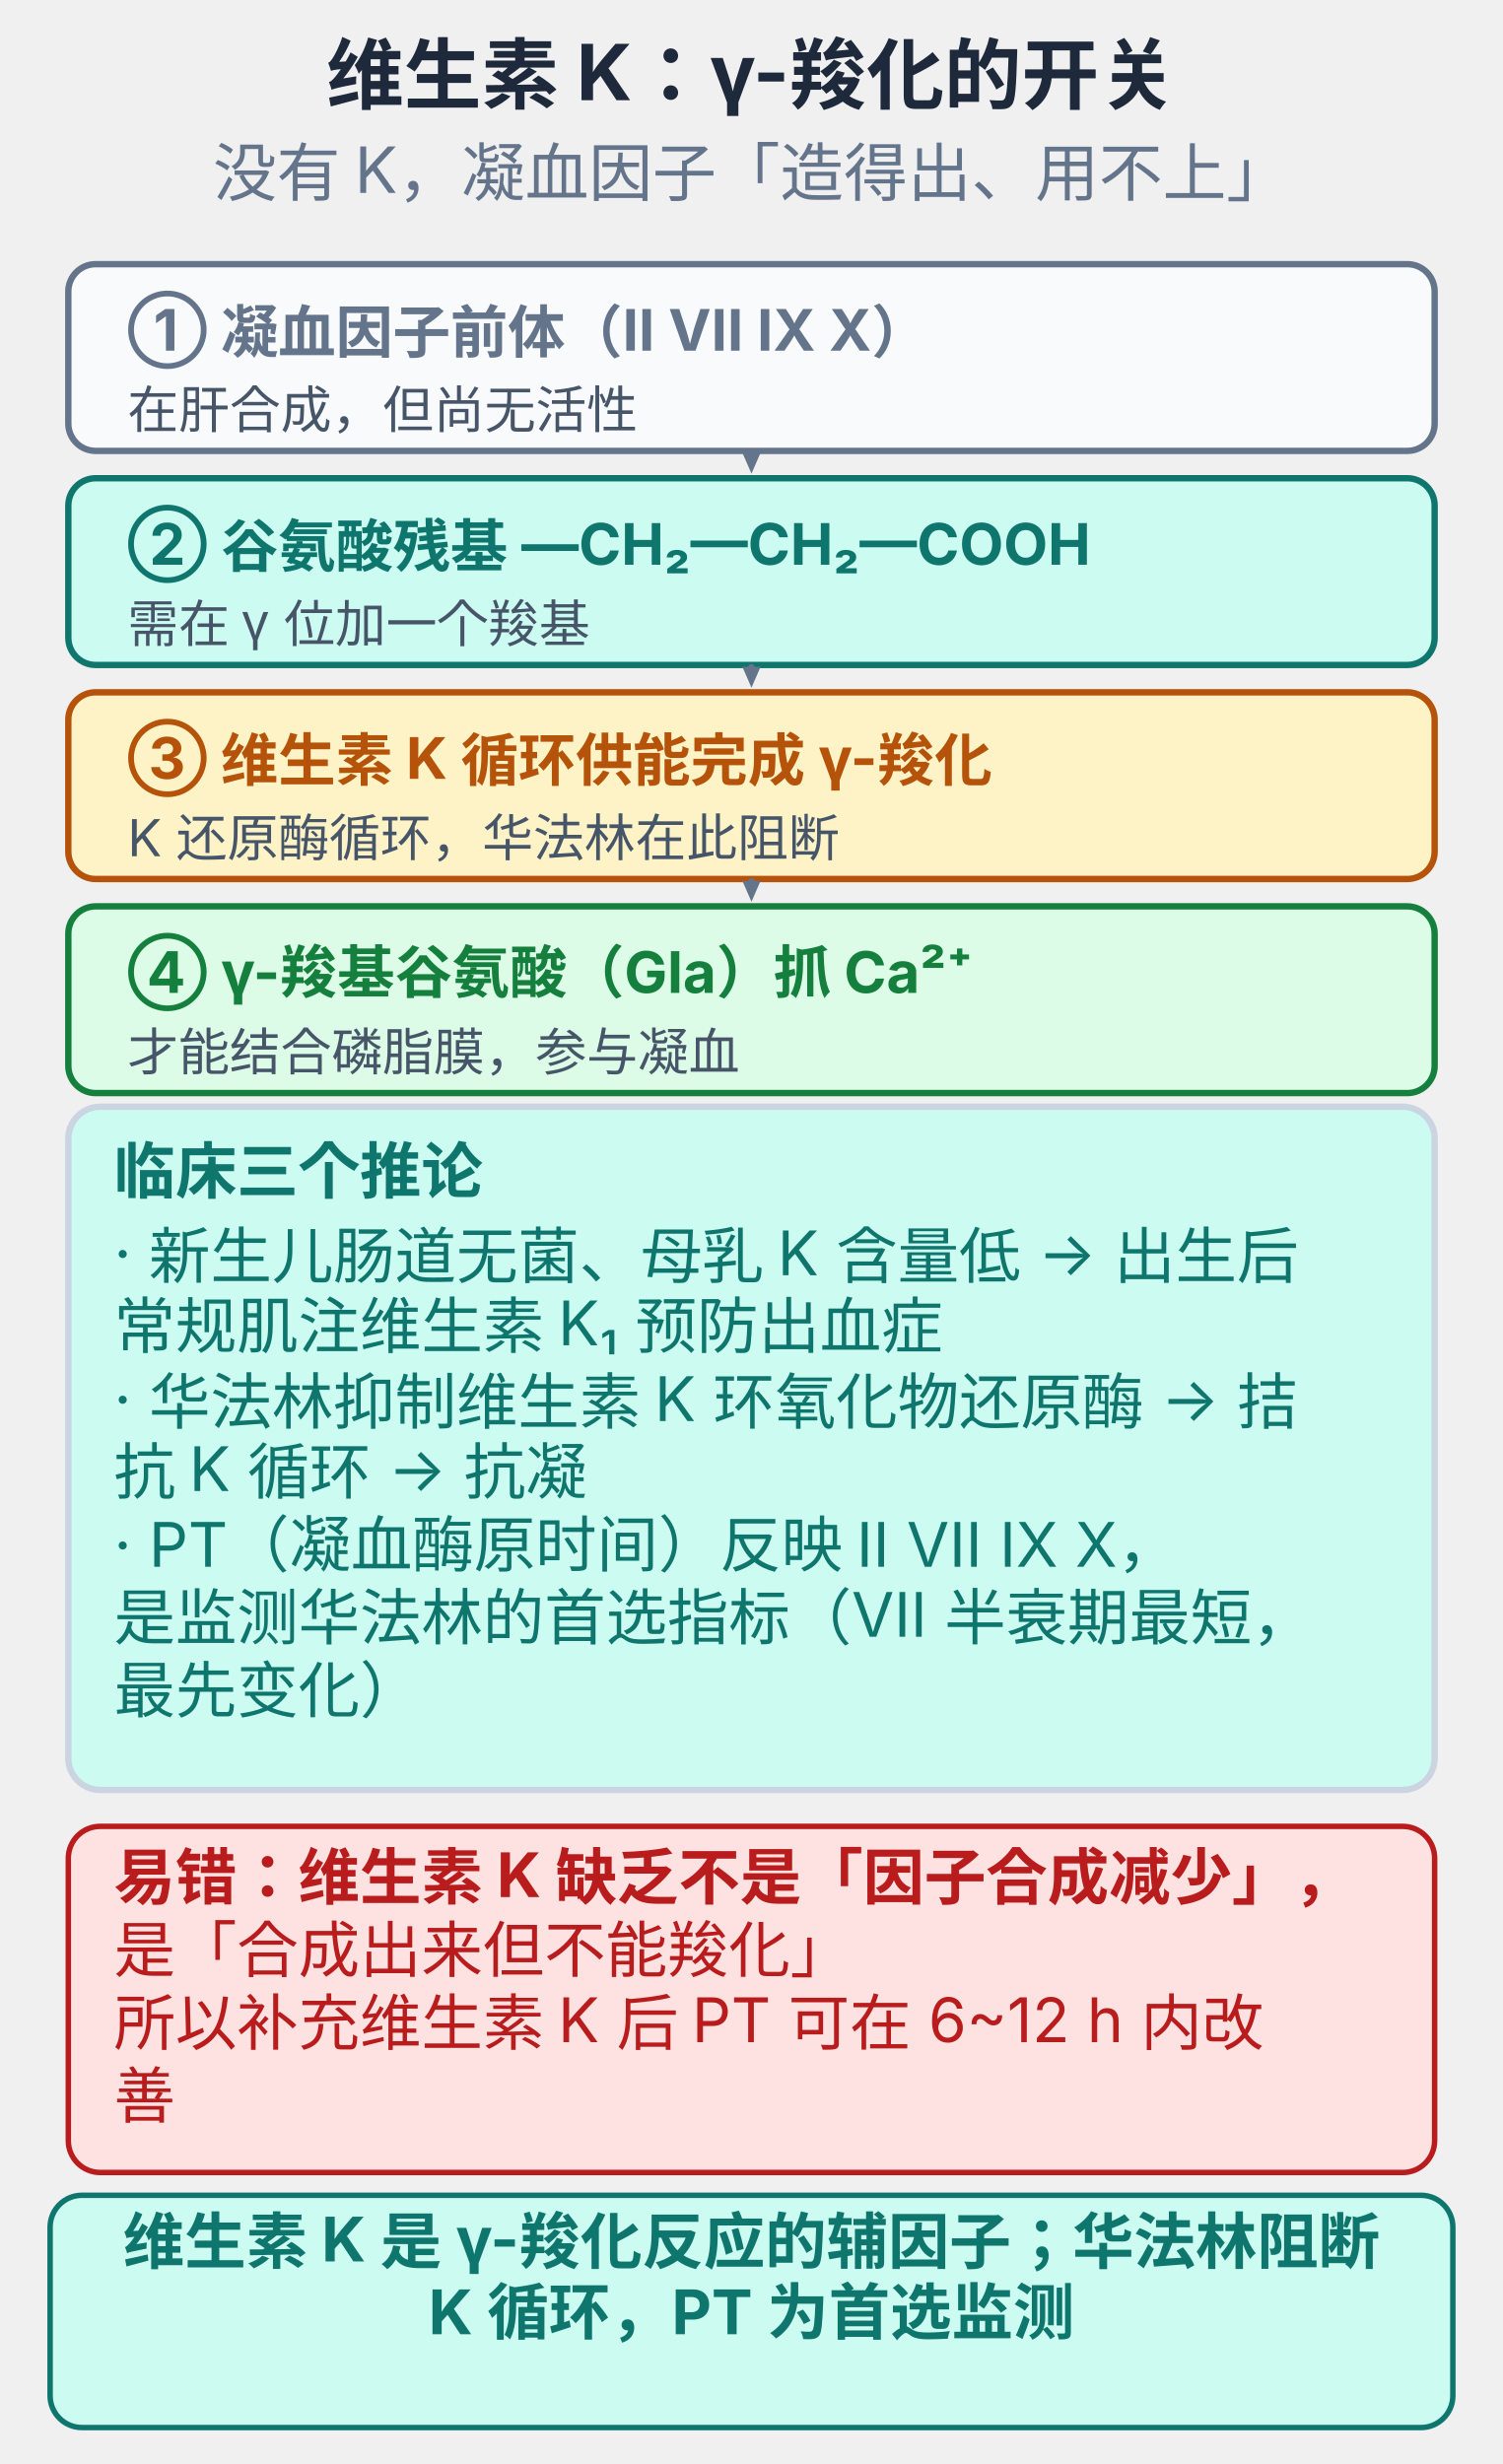
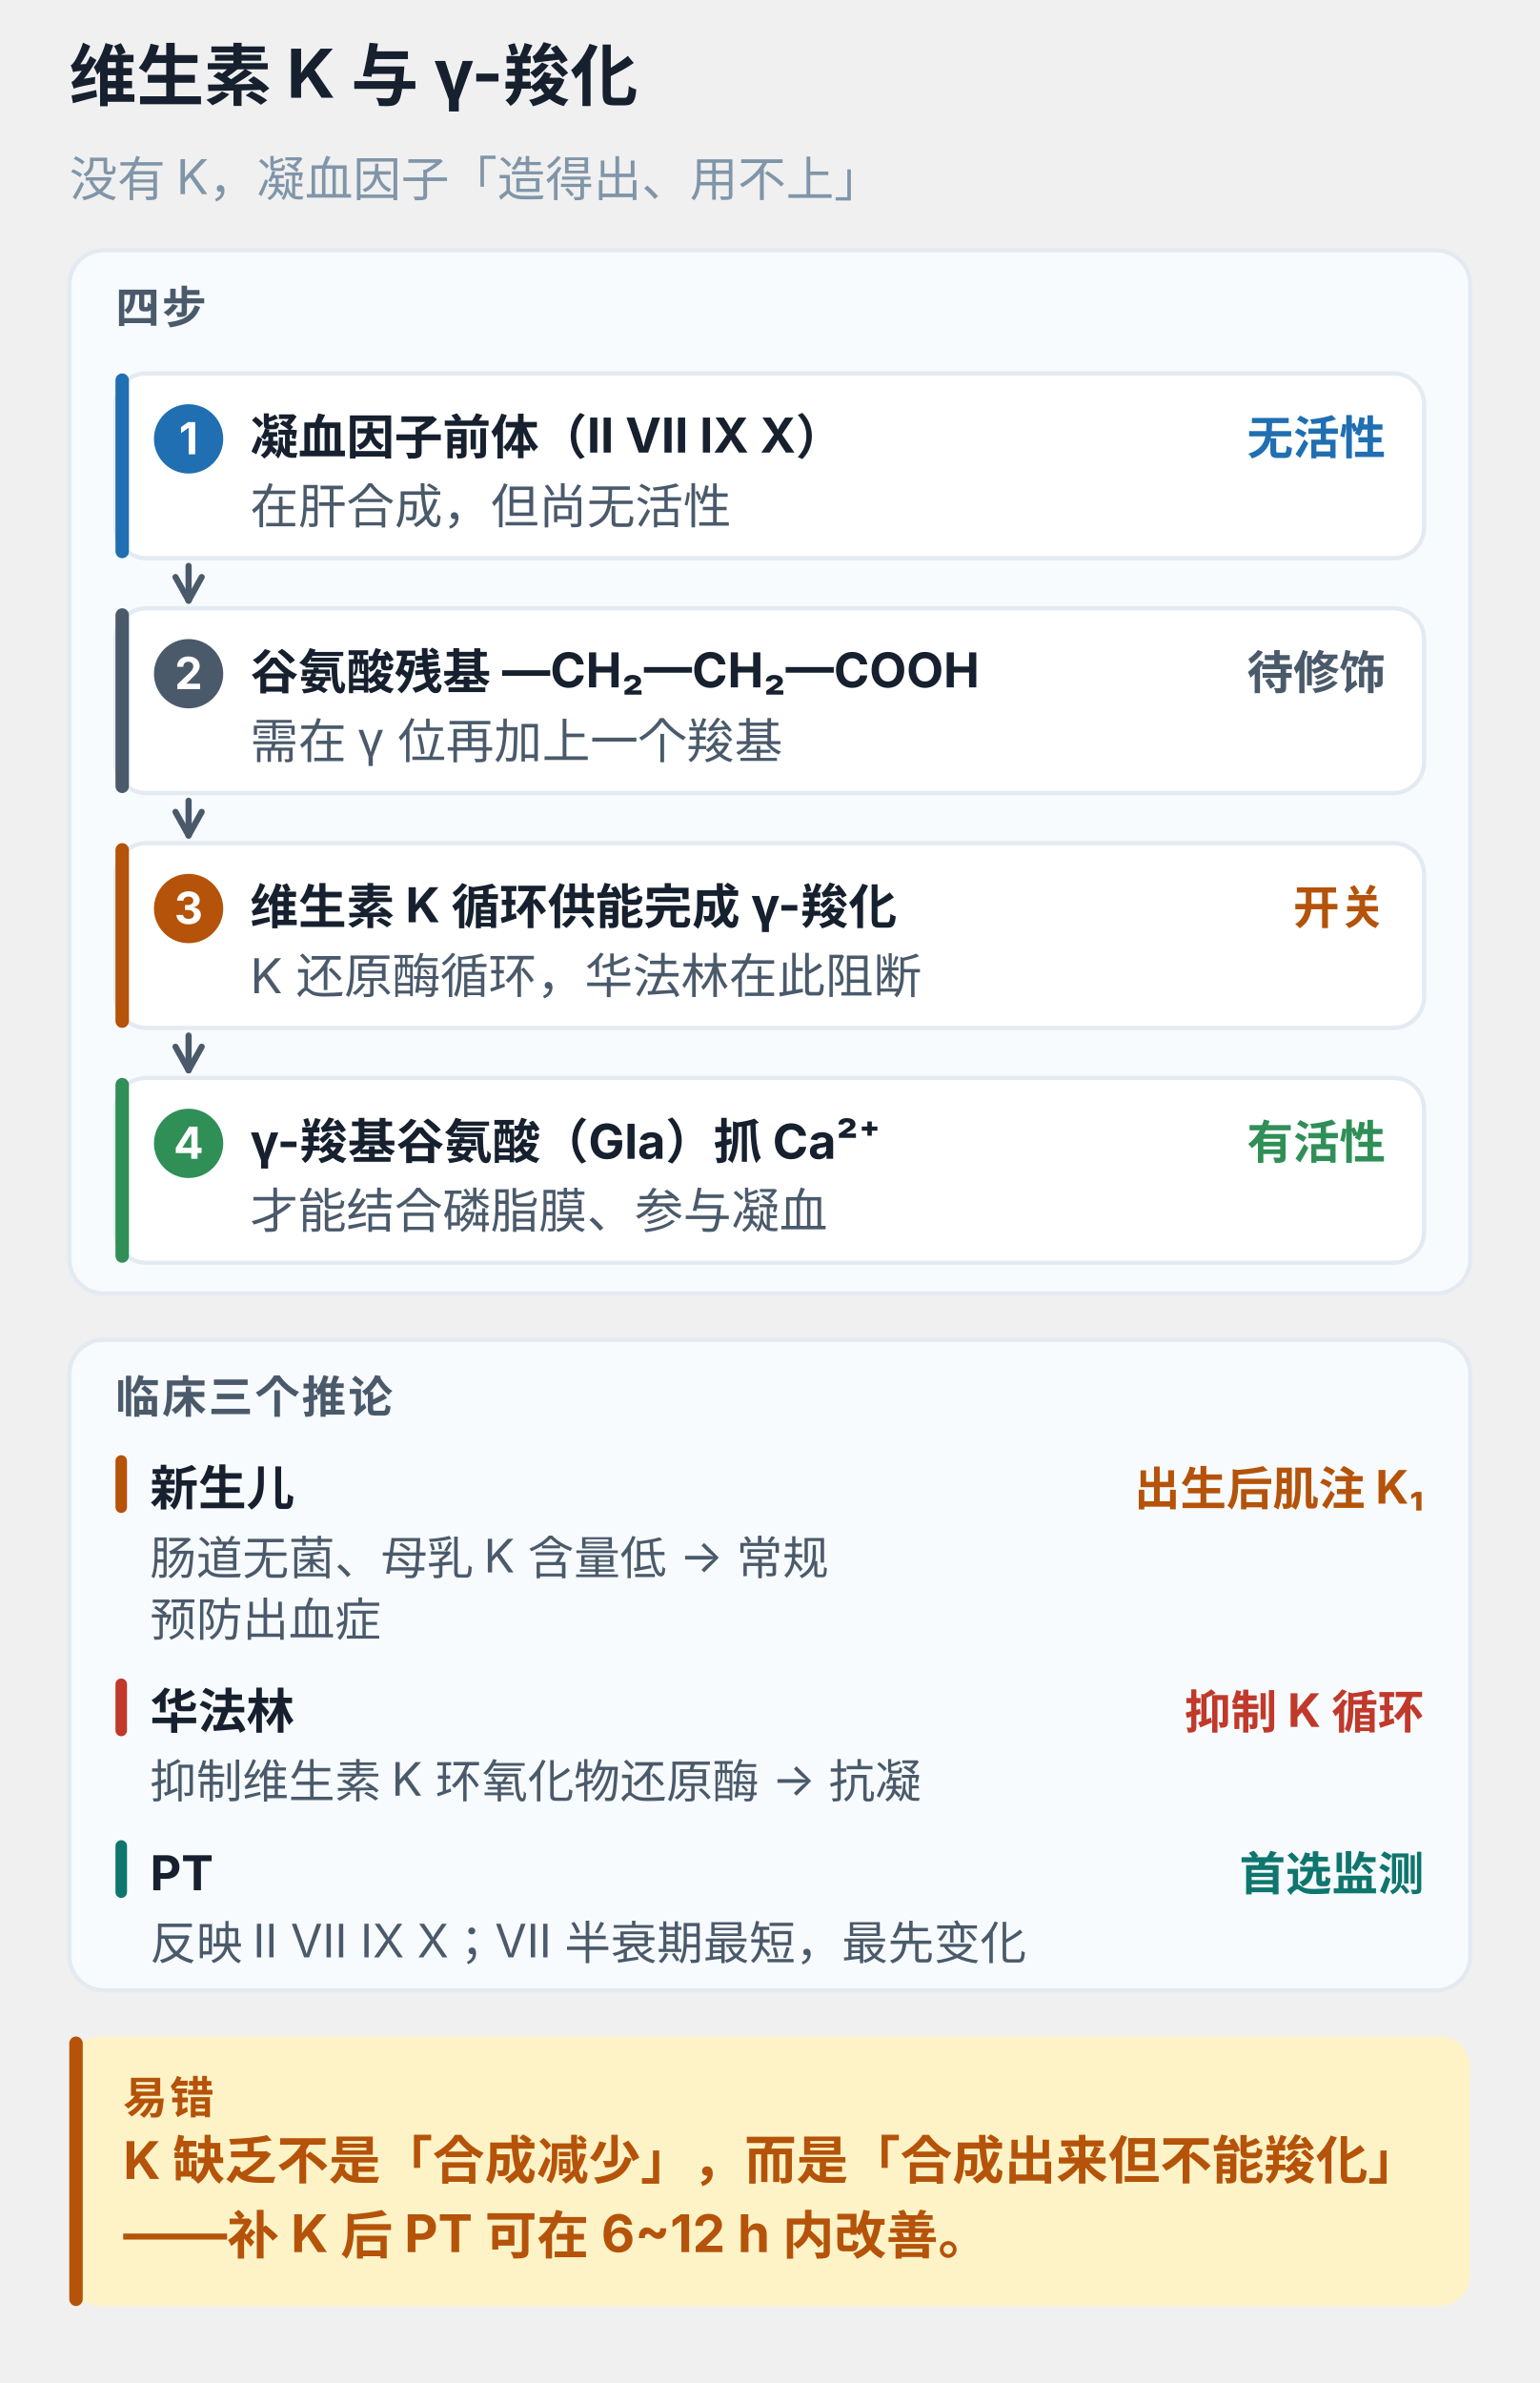
- <svg xmlns="http://www.w3.org/2000/svg" viewBox="0 0 330 541" width="100%" style="max-width:330px;display:block;margin:0 auto;background:#ffffff;border-radius:10px" role="img">
-   <text x="165.0" y="22.6" text-anchor="middle" font-size="17" font-weight="700" fill="#1e293b" font-family="-apple-system,'PingFang SC','Microsoft YaHei',sans-serif">维生素 K：γ-羧化的开关</text>
-   <text x="165.0" y="43.0" text-anchor="middle" font-size="14" font-weight="400" fill="#64748b" font-family="-apple-system,'PingFang SC','Microsoft YaHei',sans-serif">没有 K，凝血因子「造得出、用不上」</text>
-   <rect x="15.0" y="58.0" width="300.0" height="41.0" rx="6" fill="#f8fafc" stroke="#64748b" stroke-width="1.4" />
-   <text x="28.0" y="77.0" text-anchor="start" font-size="12.6" font-weight="700" fill="#64748b" font-family="-apple-system,'PingFang SC','Microsoft YaHei',sans-serif">① 凝血因子前体（Ⅱ Ⅶ Ⅸ Ⅹ）</text>
-   <text x="28.0" y="94.0" text-anchor="start" font-size="11.2" font-weight="400" fill="#475569" font-family="-apple-system,'PingFang SC','Microsoft YaHei',sans-serif">在肝合成，但尚无活性</text>
-   <line x1="165.0" y1="100.0" x2="165.0" y2="99.5" stroke="#64748b" stroke-width="1.4" stroke-linecap="round" />
-   <polygon points="165.0,104.0 163.0,99.4 167.0,99.4" fill="#64748b" />
-   <rect x="15.0" y="105.0" width="300.0" height="41.0" rx="6" fill="#ccfbf1" stroke="#0f766e" stroke-width="1.4" />
-   <text x="28.0" y="124.0" text-anchor="start" font-size="12.6" font-weight="700" fill="#0f766e" font-family="-apple-system,'PingFang SC','Microsoft YaHei',sans-serif">② 谷氨酸残基 —CH₂—CH₂—COOH</text>
-   <text x="28.0" y="141.0" text-anchor="start" font-size="11.2" font-weight="400" fill="#475569" font-family="-apple-system,'PingFang SC','Microsoft YaHei',sans-serif">需在 γ 位加一个羧基</text>
-   <line x1="165.0" y1="147.0" x2="165.0" y2="146.5" stroke="#64748b" stroke-width="1.4" stroke-linecap="round" />
-   <polygon points="165.0,151.0 163.0,146.4 167.0,146.4" fill="#64748b" />
-   <rect x="15.0" y="152.0" width="300.0" height="41.0" rx="6" fill="#fef3c7" stroke="#b45309" stroke-width="1.4" />
-   <text x="28.0" y="171.0" text-anchor="start" font-size="12.6" font-weight="700" fill="#b45309" font-family="-apple-system,'PingFang SC','Microsoft YaHei',sans-serif">③ 维生素 K 循环供能完成 γ-羧化</text>
-   <text x="28.0" y="188.0" text-anchor="start" font-size="11.2" font-weight="400" fill="#475569" font-family="-apple-system,'PingFang SC','Microsoft YaHei',sans-serif">K 还原酶循环，华法林在此阻断</text>
-   <line x1="165.0" y1="194.0" x2="165.0" y2="193.5" stroke="#64748b" stroke-width="1.4" stroke-linecap="round" />
-   <polygon points="165.0,198.0 163.0,193.4 167.0,193.4" fill="#64748b" />
-   <rect x="15.0" y="199.0" width="300.0" height="41.0" rx="6" fill="#dcfce7" stroke="#15803d" stroke-width="1.4" />
-   <text x="28.0" y="218.0" text-anchor="start" font-size="12.6" font-weight="700" fill="#15803d" font-family="-apple-system,'PingFang SC','Microsoft YaHei',sans-serif">④ γ-羧基谷氨酸（Gla）抓 Ca²⁺</text>
-   <text x="28.0" y="235.0" text-anchor="start" font-size="11.2" font-weight="400" fill="#475569" font-family="-apple-system,'PingFang SC','Microsoft YaHei',sans-serif">才能结合磷脂膜，参与凝血</text>
-   <rect x="15.0" y="243.0" width="300.0" height="150.0" rx="7" fill="#ccfbf1" stroke="#cbd5e1" stroke-width="1.4" />
-   <text x="25.0" y="262.0" text-anchor="start" font-size="13.5" font-weight="700" fill="#0f766e" font-family="-apple-system,'PingFang SC','Microsoft YaHei',sans-serif">临床三个推论</text>
-   <text x="25.0" y="280.0" text-anchor="start" font-size="13.5" font-weight="400" fill="#0f766e" font-family="-apple-system,'PingFang SC','Microsoft YaHei',sans-serif">· 新生儿肠道无菌、母乳 K 含量低 → 出生后</text>
-   <text x="25.0" y="296.0" text-anchor="start" font-size="13.5" font-weight="400" fill="#0f766e" font-family="-apple-system,'PingFang SC','Microsoft YaHei',sans-serif">常规肌注维生素 K₁ 预防出血症</text>
-   <text x="25.0" y="312.0" text-anchor="start" font-size="13.5" font-weight="400" fill="#0f766e" font-family="-apple-system,'PingFang SC','Microsoft YaHei',sans-serif">· 华法林抑制维生素 K 环氧化物还原酶 → 拮</text>
-   <text x="25.0" y="328.0" text-anchor="start" font-size="13.5" font-weight="400" fill="#0f766e" font-family="-apple-system,'PingFang SC','Microsoft YaHei',sans-serif">抗 K 循环 → 抗凝</text>
-   <text x="25.0" y="344.0" text-anchor="start" font-size="13.5" font-weight="400" fill="#0f766e" font-family="-apple-system,'PingFang SC','Microsoft YaHei',sans-serif">· PT（凝血酶原时间）反映 Ⅱ Ⅶ Ⅸ Ⅹ，</text>
-   <text x="25.0" y="360.0" text-anchor="start" font-size="13.5" font-weight="400" fill="#0f766e" font-family="-apple-system,'PingFang SC','Microsoft YaHei',sans-serif">是监测华法林的首选指标（Ⅶ 半衰期最短，</text>
-   <text x="25.0" y="376.0" text-anchor="start" font-size="13.5" font-weight="400" fill="#0f766e" font-family="-apple-system,'PingFang SC','Microsoft YaHei',sans-serif">最先变化）</text>
-   <rect x="15.0" y="401.0" width="300.0" height="76.0" rx="7" fill="#fee2e2" stroke="#b91c1c" stroke-width="1.2" />
-   <text x="25.0" y="417.0" text-anchor="start" font-size="13.5" font-weight="700" fill="#b91c1c" font-family="-apple-system,'PingFang SC','Microsoft YaHei',sans-serif">易错：维生素 K 缺乏不是「因子合成减少」，</text>
-   <text x="25.0" y="433.0" text-anchor="start" font-size="13.5" font-weight="400" fill="#b91c1c" font-family="-apple-system,'PingFang SC','Microsoft YaHei',sans-serif">是「合成出来但不能羧化」</text>
-   <text x="25.0" y="449.0" text-anchor="start" font-size="13.5" font-weight="400" fill="#b91c1c" font-family="-apple-system,'PingFang SC','Microsoft YaHei',sans-serif">所以补充维生素 K 后 PT 可在 6~12 h 内改</text>
-   <text x="25.0" y="465.0" text-anchor="start" font-size="13.5" font-weight="400" fill="#b91c1c" font-family="-apple-system,'PingFang SC','Microsoft YaHei',sans-serif">善</text>
-   <rect x="11.0" y="482.0" width="308.0" height="51.0" rx="7" fill="#ccfbf1" stroke="#0f766e" stroke-width="1.2" />
-   <text x="165.0" y="497.0" text-anchor="middle" font-size="13.5" font-weight="700" fill="#0f766e" font-family="-apple-system,'PingFang SC','Microsoft YaHei',sans-serif">维生素 K 是 γ-羧化反应的辅因子；华法林阻断</text>
-   <text x="165.0" y="512.5" text-anchor="middle" font-size="13.5" font-weight="700" fill="#0f766e" font-family="-apple-system,'PingFang SC','Microsoft YaHei',sans-serif"> K 循环，PT 为首选监测</text>
+ <svg xmlns="http://www.w3.org/2000/svg" viewBox="0 0 400 619" width="100%" style="max-width:400px;display:block;margin:0 auto;background:#ffffff;border-radius:12px" role="img" aria-label="维生素 K 与 γ-羧化">
+   <text x="18.0" y="26.0" font-size="17.5" font-weight="700" fill="#16202e" font-family="-apple-system,BlinkMacSystemFont,'PingFang SC','Microsoft YaHei',sans-serif">维生素 K 与 γ-羧化</text>
+   <text x="18.0" y="51.0" font-size="12.5" font-weight="400" fill="#8095a8" font-family="-apple-system,BlinkMacSystemFont,'PingFang SC','Microsoft YaHei',sans-serif">没有 K，凝血因子「造得出、用不上」</text>
+   <rect x="18.0" y="65.0" width="364.0" height="271.0" rx="9" fill="#f8fbfd" stroke="#e3eaf2" stroke-width="1.1" />
+   <text x="30.0" y="84.0" font-size="11.5" font-weight="700" fill="#4a5a6b" letter-spacing="0.6" font-family="-apple-system,BlinkMacSystemFont,'PingFang SC','Microsoft YaHei',sans-serif">四步</text>
+   <rect x="30.0" y="97.0" width="340.0" height="48.0" rx="8" fill="#ffffff" stroke="#e3eaf2" stroke-width="1.1" />
+   <rect x="30.0" y="97.0" width="3.5" height="48.0" rx="1.8" fill="#1f6fb2" />
+   <circle cx="49.0" cy="114.0" r="9" fill="#1f6fb2" />
+   <text x="49.0" y="118.0" text-anchor="middle" font-size="11.5" font-weight="700" fill="#ffffff" font-family="-apple-system,BlinkMacSystemFont,'PingFang SC','Microsoft YaHei',sans-serif">1</text>
+   <text x="65.0" y="118.0" font-size="12.5" font-weight="700" fill="#16202e" font-family="-apple-system,BlinkMacSystemFont,'PingFang SC','Microsoft YaHei',sans-serif">凝血因子前体（Ⅱ Ⅶ Ⅸ Ⅹ）</text>
+   <text x="360.0" y="118.0" text-anchor="end" font-size="12" font-weight="700" fill="#1f6fb2" font-family="-apple-system,BlinkMacSystemFont,'PingFang SC','Microsoft YaHei',sans-serif">无活性</text>
+   <text x="65.0" y="136.0" font-size="12.5" font-weight="400" fill="#4a5a6b" font-family="-apple-system,BlinkMacSystemFont,'PingFang SC','Microsoft YaHei',sans-serif">在肝合成，但尚无活性</text>
+   <line x1="49.0" y1="147.0" x2="49.0" y2="156.0" stroke="#4a5a6b" stroke-width="1.6" stroke-linecap="round" />
+   <line x1="49.0" y1="156.0" x2="45.6" y2="149.9" stroke="#4a5a6b" stroke-width="1.6" stroke-linecap="round" />
+   <line x1="49.0" y1="156.0" x2="52.4" y2="149.9" stroke="#4a5a6b" stroke-width="1.6" stroke-linecap="round" />
+   <rect x="30.0" y="158.0" width="340.0" height="48.0" rx="8" fill="#ffffff" stroke="#e3eaf2" stroke-width="1.1" />
+   <rect x="30.0" y="158.0" width="3.5" height="48.0" rx="1.8" fill="#4a5a6b" />
+   <circle cx="49.0" cy="175.0" r="9" fill="#4a5a6b" />
+   <text x="49.0" y="179.0" text-anchor="middle" font-size="11.5" font-weight="700" fill="#ffffff" font-family="-apple-system,BlinkMacSystemFont,'PingFang SC','Microsoft YaHei',sans-serif">2</text>
+   <text x="65.0" y="179.0" font-size="12.5" font-weight="700" fill="#16202e" font-family="-apple-system,BlinkMacSystemFont,'PingFang SC','Microsoft YaHei',sans-serif">谷氨酸残基 —CH₂—CH₂—COOH</text>
+   <text x="360.0" y="179.0" text-anchor="end" font-size="12" font-weight="700" fill="#4a5a6b" font-family="-apple-system,BlinkMacSystemFont,'PingFang SC','Microsoft YaHei',sans-serif">待修饰</text>
+   <text x="65.0" y="197.0" font-size="12.5" font-weight="400" fill="#4a5a6b" font-family="-apple-system,BlinkMacSystemFont,'PingFang SC','Microsoft YaHei',sans-serif">需在 γ 位再加上一个羧基</text>
+   <line x1="49.0" y1="208.0" x2="49.0" y2="217.0" stroke="#4a5a6b" stroke-width="1.6" stroke-linecap="round" />
+   <line x1="49.0" y1="217.0" x2="45.6" y2="210.9" stroke="#4a5a6b" stroke-width="1.6" stroke-linecap="round" />
+   <line x1="49.0" y1="217.0" x2="52.4" y2="210.9" stroke="#4a5a6b" stroke-width="1.6" stroke-linecap="round" />
+   <rect x="30.0" y="219.0" width="340.0" height="48.0" rx="8" fill="#ffffff" stroke="#e3eaf2" stroke-width="1.1" />
+   <rect x="30.0" y="219.0" width="3.5" height="48.0" rx="1.8" fill="#b45309" />
+   <circle cx="49.0" cy="236.0" r="9" fill="#b45309" />
+   <text x="49.0" y="240.0" text-anchor="middle" font-size="11.5" font-weight="700" fill="#ffffff" font-family="-apple-system,BlinkMacSystemFont,'PingFang SC','Microsoft YaHei',sans-serif">3</text>
+   <text x="65.0" y="240.0" font-size="12.5" font-weight="700" fill="#16202e" font-family="-apple-system,BlinkMacSystemFont,'PingFang SC','Microsoft YaHei',sans-serif">维生素 K 循环供能完成 γ-羧化</text>
+   <text x="360.0" y="240.0" text-anchor="end" font-size="12" font-weight="700" fill="#b45309" font-family="-apple-system,BlinkMacSystemFont,'PingFang SC','Microsoft YaHei',sans-serif">开关</text>
+   <text x="65.0" y="258.0" font-size="12.5" font-weight="400" fill="#4a5a6b" font-family="-apple-system,BlinkMacSystemFont,'PingFang SC','Microsoft YaHei',sans-serif">K 还原酶循环，华法林在此阻断</text>
+   <line x1="49.0" y1="269.0" x2="49.0" y2="278.0" stroke="#4a5a6b" stroke-width="1.6" stroke-linecap="round" />
+   <line x1="49.0" y1="278.0" x2="45.6" y2="271.9" stroke="#4a5a6b" stroke-width="1.6" stroke-linecap="round" />
+   <line x1="49.0" y1="278.0" x2="52.4" y2="271.9" stroke="#4a5a6b" stroke-width="1.6" stroke-linecap="round" />
+   <rect x="30.0" y="280.0" width="340.0" height="48.0" rx="8" fill="#ffffff" stroke="#e3eaf2" stroke-width="1.1" />
+   <rect x="30.0" y="280.0" width="3.5" height="48.0" rx="1.8" fill="#2f8f57" />
+   <circle cx="49.0" cy="297.0" r="9" fill="#2f8f57" />
+   <text x="49.0" y="301.0" text-anchor="middle" font-size="11.5" font-weight="700" fill="#ffffff" font-family="-apple-system,BlinkMacSystemFont,'PingFang SC','Microsoft YaHei',sans-serif">4</text>
+   <text x="65.0" y="301.0" font-size="12.5" font-weight="700" fill="#16202e" font-family="-apple-system,BlinkMacSystemFont,'PingFang SC','Microsoft YaHei',sans-serif">γ-羧基谷氨酸（Gla）抓 Ca²⁺</text>
+   <text x="360.0" y="301.0" text-anchor="end" font-size="12" font-weight="700" fill="#2f8f57" font-family="-apple-system,BlinkMacSystemFont,'PingFang SC','Microsoft YaHei',sans-serif">有活性</text>
+   <text x="65.0" y="319.0" font-size="12.5" font-weight="400" fill="#4a5a6b" font-family="-apple-system,BlinkMacSystemFont,'PingFang SC','Microsoft YaHei',sans-serif">才能结合磷脂膜、参与凝血</text>
+   <rect x="18.0" y="348.0" width="364.0" height="169.0" rx="9" fill="#f8fbfd" stroke="#e3eaf2" stroke-width="1.1" />
+   <text x="30.0" y="367.0" font-size="11.5" font-weight="700" fill="#4a5a6b" letter-spacing="0.6" font-family="-apple-system,BlinkMacSystemFont,'PingFang SC','Microsoft YaHei',sans-serif">临床三个推论</text>
+   <rect x="30.0" y="378.0" width="3.0" height="15.0" rx="1.5" fill="#b45309" />
+   <text x="39.0" y="391.0" font-size="12.5" font-weight="700" fill="#16202e" font-family="-apple-system,BlinkMacSystemFont,'PingFang SC','Microsoft YaHei',sans-serif">新生儿</text>
+   <text x="370.0" y="391.0" text-anchor="end" font-size="12" font-weight="700" fill="#b45309" font-family="-apple-system,BlinkMacSystemFont,'PingFang SC','Microsoft YaHei',sans-serif">出生后肌注 K₁</text>
+   <text x="39.0" y="409.0" font-size="12" font-weight="400" fill="#4a5a6b" font-family="-apple-system,BlinkMacSystemFont,'PingFang SC','Microsoft YaHei',sans-serif">肠道无菌、母乳 K 含量低 → 常规</text>
+   <text x="39.0" y="425.0" font-size="12" font-weight="400" fill="#4a5a6b" font-family="-apple-system,BlinkMacSystemFont,'PingFang SC','Microsoft YaHei',sans-serif">预防出血症</text>
+   <rect x="30.0" y="436.0" width="3.0" height="15.0" rx="1.5" fill="#c0392b" />
+   <text x="39.0" y="449.0" font-size="12.5" font-weight="700" fill="#16202e" font-family="-apple-system,BlinkMacSystemFont,'PingFang SC','Microsoft YaHei',sans-serif">华法林</text>
+   <text x="370.0" y="449.0" text-anchor="end" font-size="12" font-weight="700" fill="#c0392b" font-family="-apple-system,BlinkMacSystemFont,'PingFang SC','Microsoft YaHei',sans-serif">抑制 K 循环</text>
+   <text x="39.0" y="467.0" font-size="12" font-weight="400" fill="#4a5a6b" font-family="-apple-system,BlinkMacSystemFont,'PingFang SC','Microsoft YaHei',sans-serif">抑制维生素 K 环氧化物还原酶 → 抗凝</text>
+   <rect x="30.0" y="478.0" width="3.0" height="15.0" rx="1.5" fill="#0f766e" />
+   <text x="39.0" y="491.0" font-size="12.5" font-weight="700" fill="#16202e" font-family="-apple-system,BlinkMacSystemFont,'PingFang SC','Microsoft YaHei',sans-serif">PT</text>
+   <text x="370.0" y="491.0" text-anchor="end" font-size="12" font-weight="700" fill="#0f766e" font-family="-apple-system,BlinkMacSystemFont,'PingFang SC','Microsoft YaHei',sans-serif">首选监测</text>
+   <text x="39.0" y="509.0" font-size="12" font-weight="400" fill="#4a5a6b" font-family="-apple-system,BlinkMacSystemFont,'PingFang SC','Microsoft YaHei',sans-serif">反映 Ⅱ Ⅶ Ⅸ Ⅹ；Ⅶ 半衰期最短，最先变化</text>
+   <rect x="18.0" y="529.0" width="364.0" height="70.0" rx="8" fill="#fef3c7" />
+   <rect x="18.0" y="529.0" width="3.5" height="70.0" rx="1.8" fill="#b45309" />
+   <text x="32.0" y="549.0" font-size="11.5" font-weight="700" fill="#b45309" letter-spacing="0.6" font-family="-apple-system,BlinkMacSystemFont,'PingFang SC','Microsoft YaHei',sans-serif">易错</text>
+   <text x="32.0" y="566.0" font-size="13.5" font-weight="700" fill="#b45309" font-family="-apple-system,BlinkMacSystemFont,'PingFang SC','Microsoft YaHei',sans-serif">K 缺乏不是「合成减少」，而是「合成出来但不能羧化」</text>
+   <text x="32.0" y="585.0" font-size="13.5" font-weight="700" fill="#b45309" font-family="-apple-system,BlinkMacSystemFont,'PingFang SC','Microsoft YaHei',sans-serif">——补 K 后 PT 可在 6~12 h 内改善。</text>
</svg>
